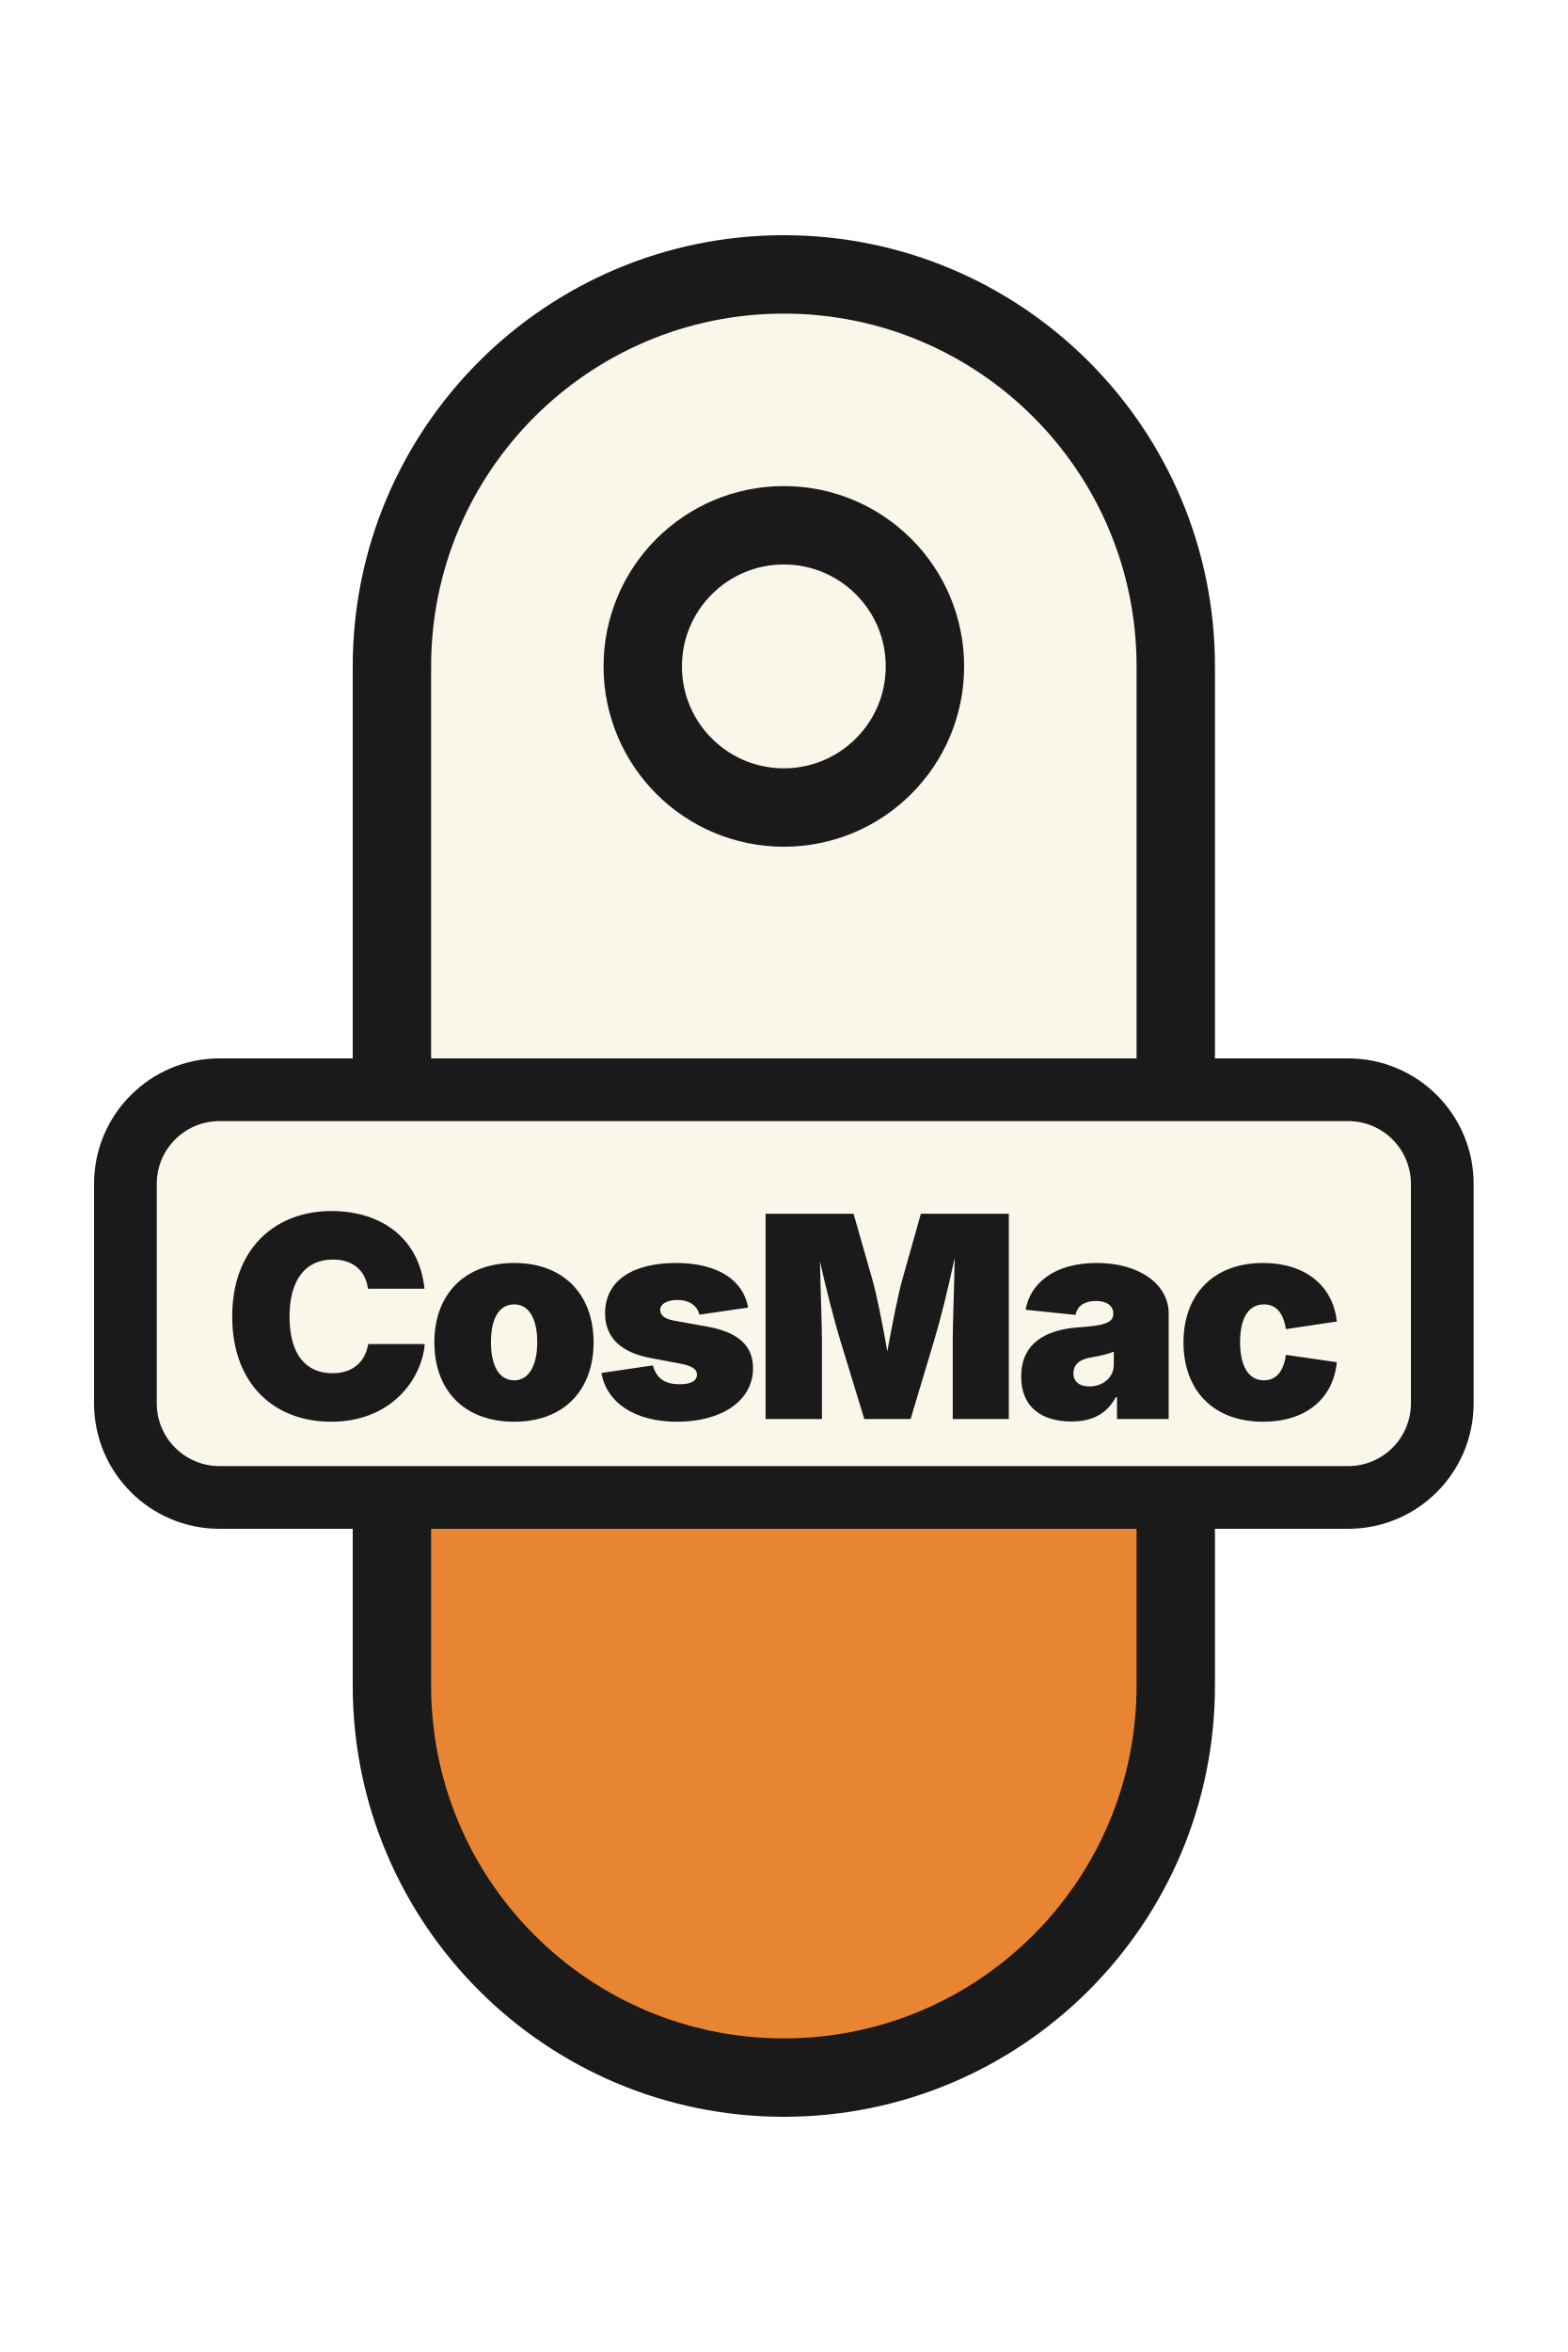
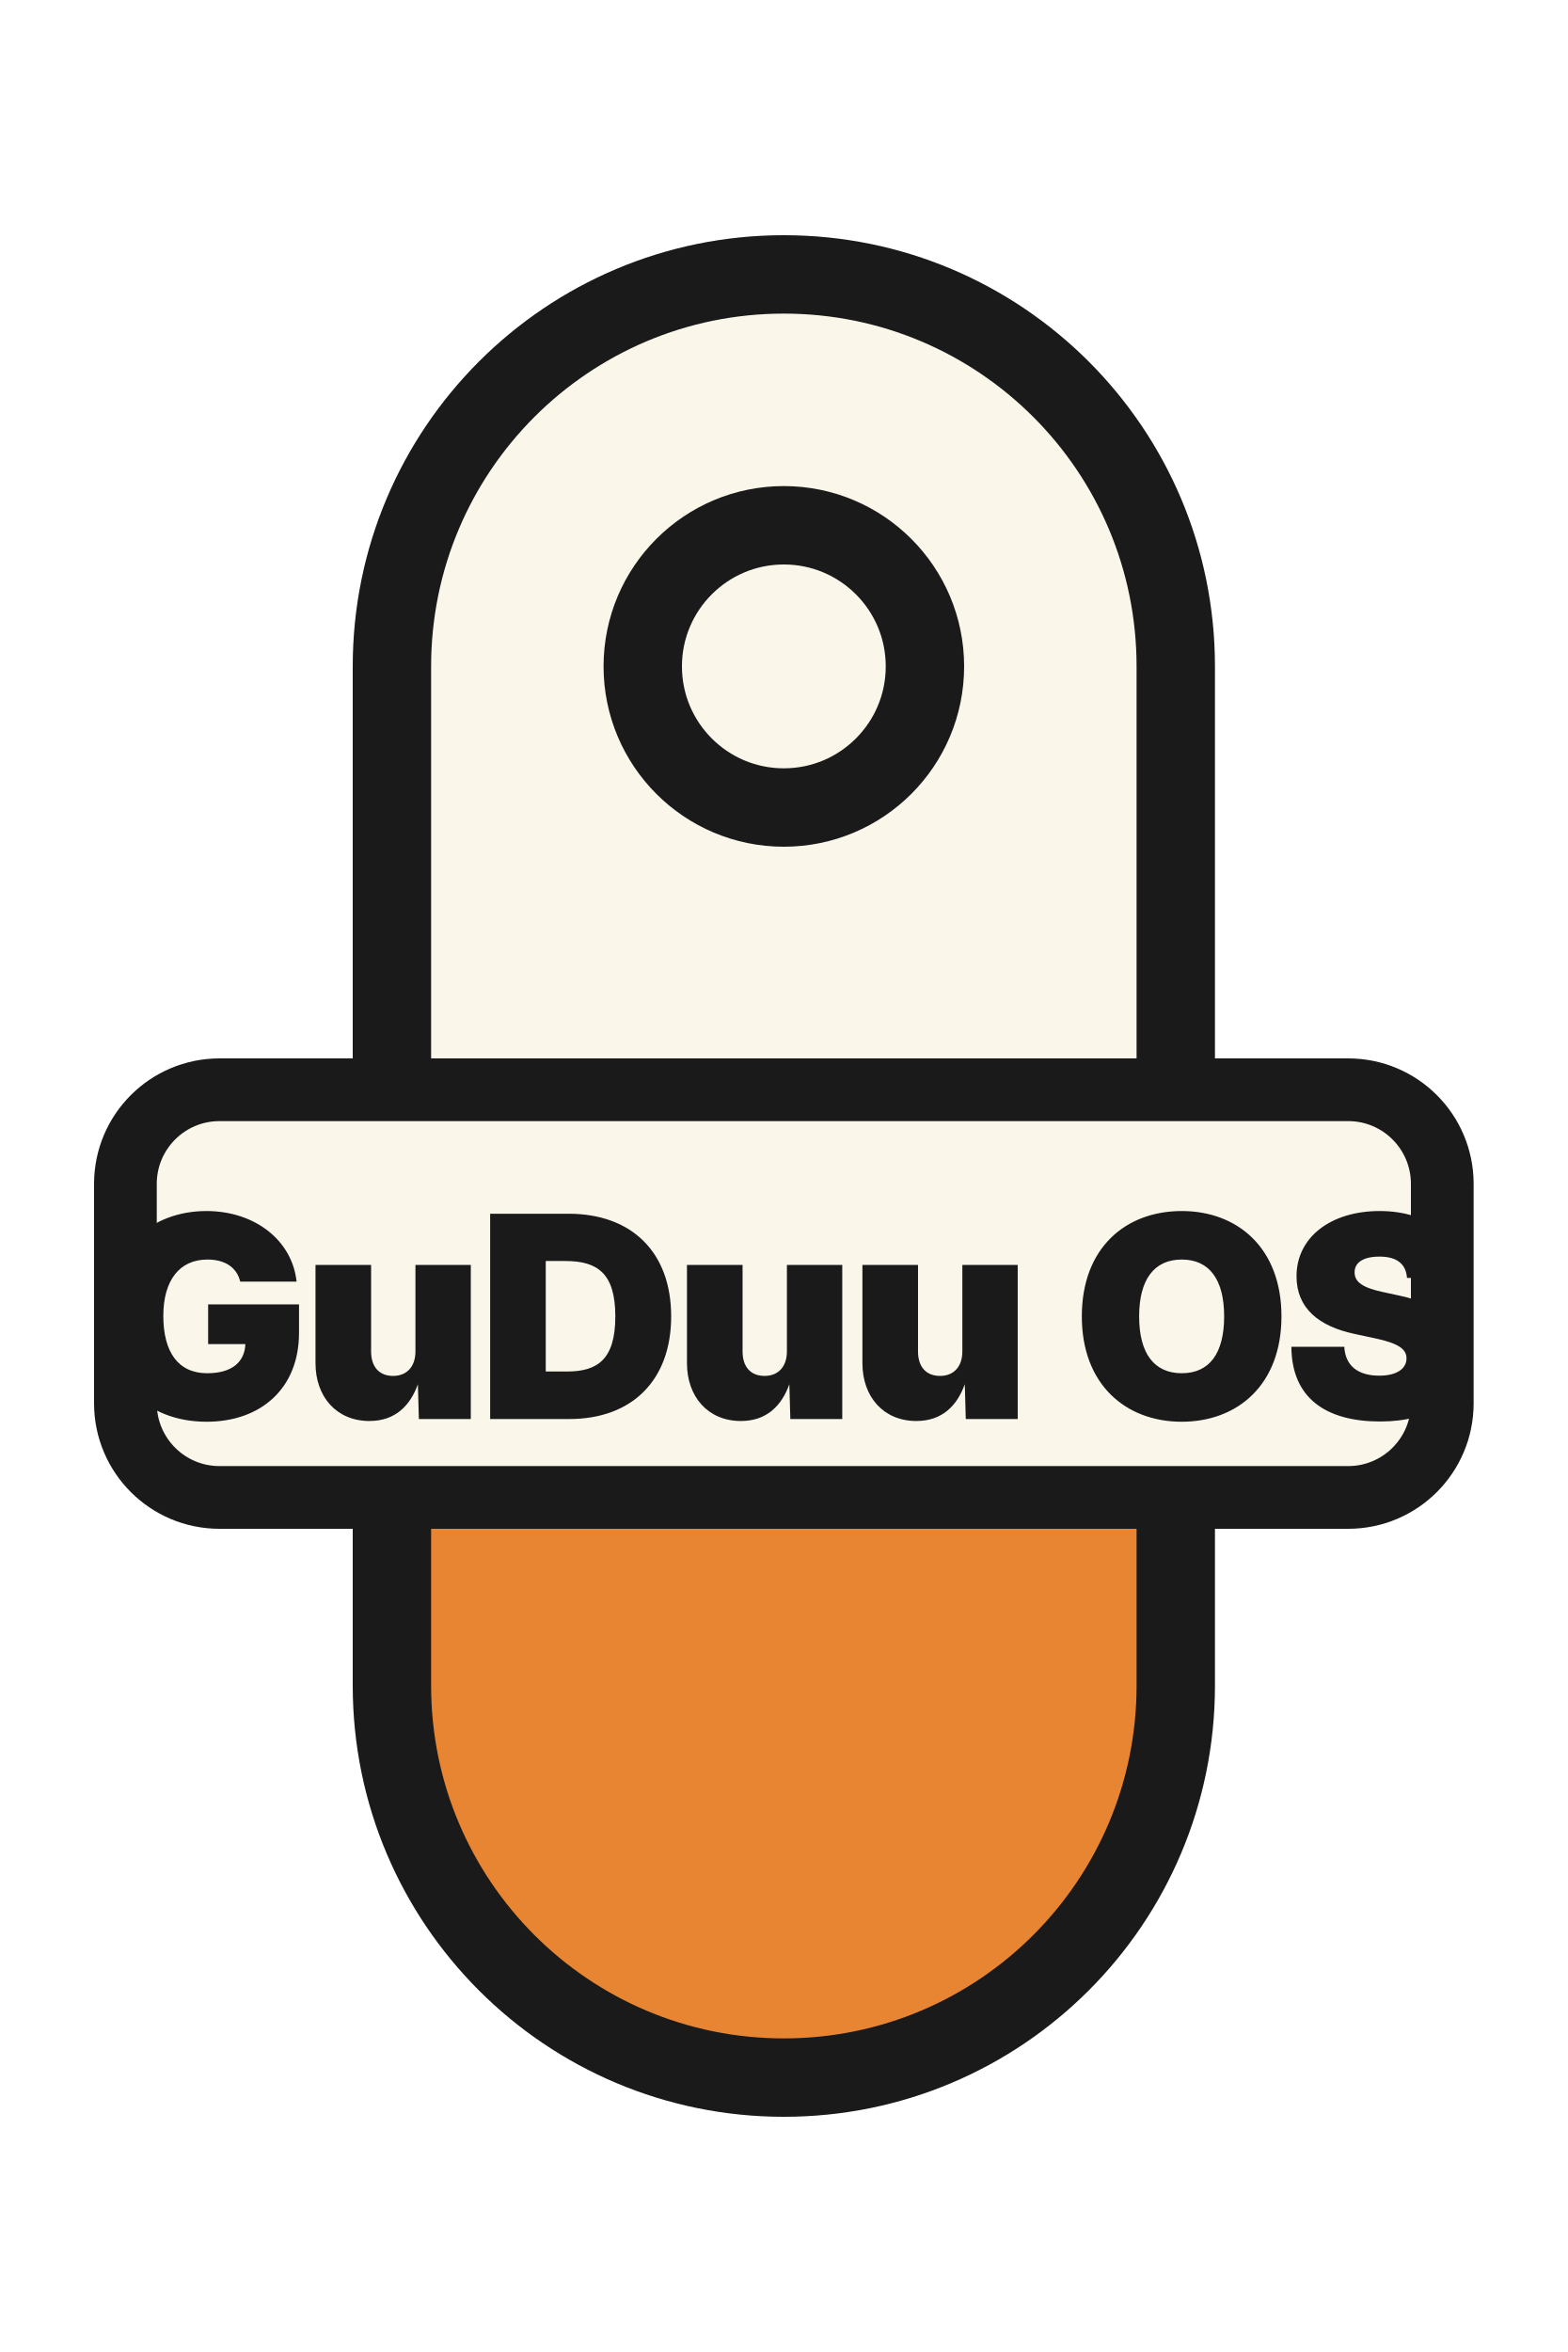
<svg xmlns="http://www.w3.org/2000/svg" viewBox="0 12.5 100 150" fill="none">
  <path d="M 25 95 L 25 55 A 25 25 0 0 1 75 55 L 75 95 Z" fill="#faf6ea" />
  <path d="M 25 95 L 25 120 A 25 25 0 0 0 75 120 L 75 95 Z" fill="#e88533" />
  <rect x="25" y="30" width="50" height="115" rx="25" stroke="#1a1a1a" stroke-width="5" />
  <circle cx="50" cy="55" r="9" stroke="#1a1a1a" stroke-width="5" fill="#faf6ea" />
  <rect x="8" y="82" width="84" height="26" rx="6" fill="#faf6ea" stroke="#1a1a1a" stroke-width="4" />
-   <text x="50" y="103" text-anchor="middle" font-family="Inter, -apple-system, 'PingFang SC', sans-serif" font-weight="900" font-size="18" fill="#1a1a1a" letter-spacing="-0.5">CosMac</text>
+   <text x="50" y="103" text-anchor="middle" font-family="Inter, -apple-system, 'PingFang SC', sans-serif" font-weight="900" font-size="18" fill="#1a1a1a" letter-spacing="-0.5">GuDuu OS</text>
</svg>
